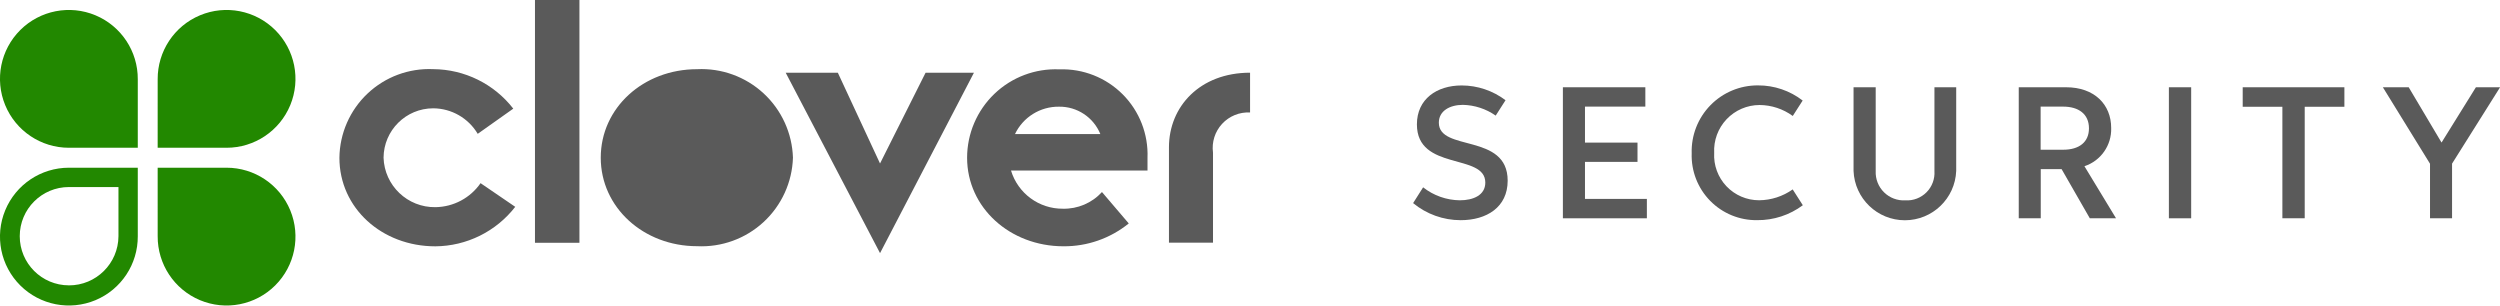
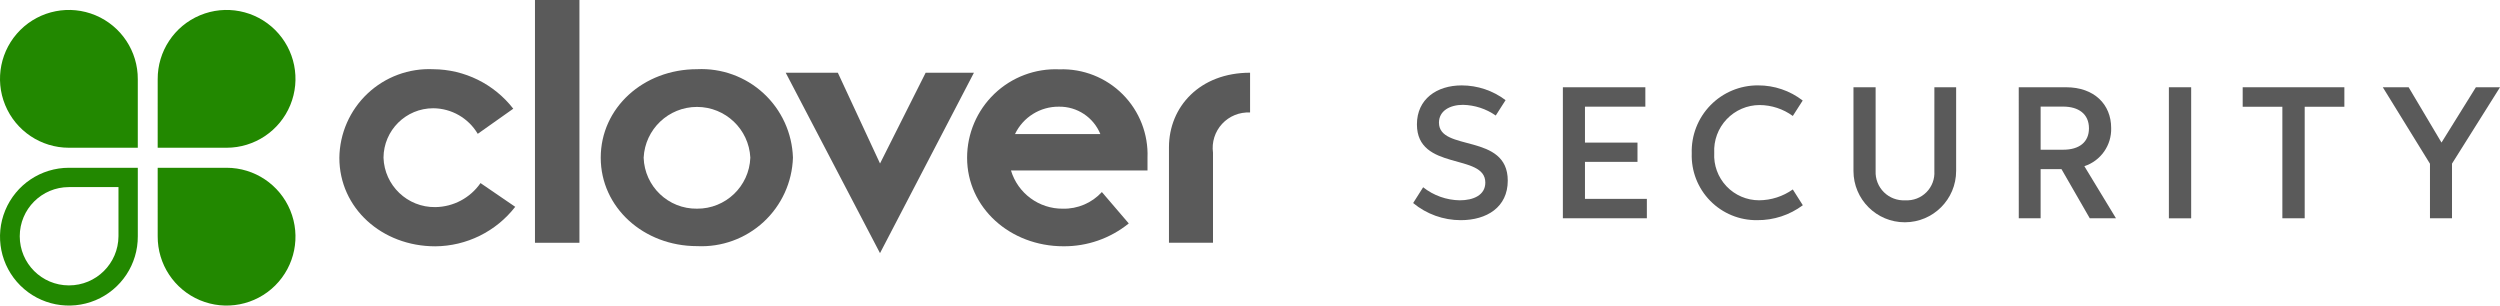
- <svg xmlns="http://www.w3.org/2000/svg" id="Group_5866" data-name="Group 5866" width="186.108" height="22.747" viewBox="0 0 186.108 22.747">
-   <g id="Group_5863" data-name="Group 5863" transform="translate(105.2 6.357)">
-     <path id="Path_4418" data-name="Path 4418" d="M102.939,38.783c1.018,0,1.9-.387,1.9-1.32,0-2.214-5.092-.833-5.092-4.33,0-1.889,1.481-2.9,3.332-2.9a5.425,5.425,0,0,1,3.266,1.1l-.732,1.145a4.429,4.429,0,0,0-2.441-.8c-.968,0-1.792.442-1.792,1.326,0,2.188,5.124.744,5.124,4.317,0,1.978-1.565,2.942-3.5,2.942a5.56,5.56,0,0,1-3.539-1.271l.744-1.175A4.507,4.507,0,0,0,102.939,38.783Z" transform="translate(-99.468 -30.229)" fill="#5a5a5a" />
-     <path id="Path_4419" data-name="Path 4419" d="M110.011,30.36h6.139V31.8h-4.494V34.48h3.91v1.435h-3.91v2.756h4.607v1.443h-6.252Z" transform="translate(-98.865 -30.221)" fill="#5a5a5a" />
-     <path id="Path_4420" data-name="Path 4420" d="M127.354,39.15a5.593,5.593,0,0,1-3.392,1.111,4.81,4.81,0,0,1-4.881-4.974,4.906,4.906,0,0,1,4.94-5.058,5.391,5.391,0,0,1,3.321,1.127l-.737,1.149a4.243,4.243,0,0,0-2.471-.816,3.39,3.39,0,0,0-3.379,3.564A3.344,3.344,0,0,0,124.1,38.78a4.383,4.383,0,0,0,2.5-.808Z" transform="translate(-98.346 -30.229)" fill="#5a5a5a" />
-     <path id="Path_4421" data-name="Path 4421" d="M136.5,30.36h1.62v6.228a3.824,3.824,0,0,1-7.642,0V30.36h1.649V36.6a2.091,2.091,0,0,0,2.21,2.179A2.047,2.047,0,0,0,136.5,36.6Z" transform="translate(-97.694 -30.221)" fill="#5a5a5a" />
-     <path id="Path_4422" data-name="Path 4422" d="M142.11,30.36h3.526c2.1,0,3.355,1.279,3.355,3.03A2.9,2.9,0,0,1,147,36.238l2.352,3.876H147.4l-2.1-3.66h-1.552v3.66H142.11Zm3.308,4.65c1.2,0,1.919-.572,1.919-1.594,0-1.073-.783-1.615-1.919-1.615h-1.679v3.21Z" transform="translate(-97.028 -30.221)" fill="#5a5a5a" />
-     <path id="Path_4423" data-name="Path 4423" d="M152.682,30.36h1.659v9.754h-1.659Z" transform="translate(-96.423 -30.221)" fill="#5a5a5a" />
-     <path id="Path_4424" data-name="Path 4424" d="M165.449,31.812h-2.954v8.3h-1.662v-8.3h-2.954V30.36h7.57Z" transform="translate(-96.125 -30.221)" fill="#5a5a5a" />
-     <path id="Path_4425" data-name="Path 4425" d="M172.9,36.045v4.069h-1.641V36.053l-3.51-5.693h1.923l2.445,4.116,2.558-4.116h1.8Z" transform="translate(-95.561 -30.221)" fill="#5a5a5a" />
-   </g>
-   <g id="Group_5865" data-name="Group 5865">
-     <g id="Group_5864" data-name="Group 5864">
-       <path id="Path_4426" data-name="Path 4426" d="M36.951,39.334A7.6,7.6,0,0,1,31,42.274c-3.976,0-7.138-2.845-7.138-6.589a6.682,6.682,0,0,1,6.989-6.6,7.6,7.6,0,0,1,5.954,2.94L34.158,33.9a3.879,3.879,0,0,0-3.31-1.9,3.7,3.7,0,0,0-3.7,3.679,3.805,3.805,0,0,0,3.86,3.68,4.153,4.153,0,0,0,3.362-1.787Z" transform="translate(1.405 -23.937)" fill="#5a5a5a" />
-       <rect id="Rectangle_3003" data-name="Rectangle 3003" width="3.31" height="18.073" transform="translate(39.825)" fill="#5a5a5a" />
-       <path id="Path_4427" data-name="Path 4427" d="M49.423,39.472a3.975,3.975,0,1,1,.011,0m0-10.384a6.81,6.81,0,0,1,7.138,6.588,6.81,6.81,0,0,1-7.138,6.589c-3.976,0-7.17-2.877-7.17-6.589s3.173-6.588,7.17-6.588" transform="translate(2.458 -23.937)" fill="#5a5a5a" />
-       <path id="Path_4428" data-name="Path 4428" d="M55.287,29.337h3.881l3.141,6.757L65.7,29.337h3.6l-6.99,13.43Z" transform="translate(3.203 -23.923)" fill="#5a5a5a" />
-       <path id="Path_4429" data-name="Path 4429" d="M77.98,33.919a3.277,3.277,0,0,0-3.078-2.04,3.583,3.583,0,0,0-3.278,2.04H77.98Zm2.114,6.652a7.624,7.624,0,0,1-4.864,1.7c-3.976,0-7.17-2.877-7.17-6.589A6.589,6.589,0,0,1,74.934,29.1a6.344,6.344,0,0,1,6.556,6.588v.942H71.328a4,4,0,0,0,3.86,2.844A3.817,3.817,0,0,0,78.1,38.234ZM83.087,34.9c0-3.024,2.3-5.551,6.038-5.551v2.961A2.642,2.642,0,0,0,86.366,35.3v6.7H83.087Z" transform="translate(3.934 -23.937)" fill="#5a5a5a" />
-       <path id="Path_4430" data-name="Path 4430" d="M10.22,30.076a5.129,5.129,0,1,0-5.129,5.1H10.22Zm1.481,0a5.129,5.129,0,1,1,5.129,5.1H11.7Zm0,11.685a5.129,5.129,0,1,0,5.129-5.1H11.7Zm-6.61,3.659a3.681,3.681,0,0,0,3.691-3.659V38.1H5.092a3.659,3.659,0,0,0,0,7.318Zm5.129-3.659a5.129,5.129,0,1,1-5.129-5.1H10.22Z" transform="translate(0.037 -24.176)" fill="#280" />
+ <svg xmlns="http://www.w3.org/2000/svg" width="228.895" height="27.977" viewBox="0 0 228.895 27.977">
+   <g id="Group_5866" data-name="Group 5866" transform="translate(0.037 -24.216)">
+     <g id="Group_5863" data-name="Group 5863" transform="translate(129.348 32.035)">
+       <path id="Path_4418" data-name="Path 4418" d="M103.737,40.75c1.252,0,2.339-.476,2.339-1.624,0-2.723-6.262-1.025-6.262-5.326,0-2.324,1.822-3.571,4.1-3.571a6.672,6.672,0,0,1,4.017,1.35l-.9,1.408a5.448,5.448,0,0,0-3-.978c-1.191,0-2.2.544-2.2,1.631,0,2.692,6.3.915,6.3,5.309,0,2.433-1.924,3.619-4.305,3.619A6.839,6.839,0,0,1,99.468,41l.915-1.445A5.543,5.543,0,0,0,103.737,40.75Z" transform="translate(-99.468 -30.229)" fill="#5a5a5a" />
+       <path id="Path_4419" data-name="Path 4419" d="M110.011,30.36h7.551v1.775h-5.528v3.292h4.808v1.764h-4.808v3.39H117.7v1.775h-7.69Z" transform="translate(-96.302 -30.19)" fill="#5a5a5a" />
+       <path id="Path_4420" data-name="Path 4420" d="M129.256,41.2a6.879,6.879,0,0,1-4.171,1.367,5.916,5.916,0,0,1-6-6.118,6.034,6.034,0,0,1,6.076-6.221,6.631,6.631,0,0,1,4.084,1.386l-.906,1.413a5.218,5.218,0,0,0-3.039-1,4.17,4.17,0,0,0-4.156,4.383,4.113,4.113,0,0,0,4.114,4.338,5.391,5.391,0,0,0,3.08-.993Z" transform="translate(-93.578 -30.229)" fill="#5a5a5a" />
+       <path id="Path_4421" data-name="Path 4421" d="M137.88,30.36h1.992v7.66a4.7,4.7,0,0,1-9.4.005V30.36H132.5v7.67a2.571,2.571,0,0,0,2.718,2.68,2.517,2.517,0,0,0,2.66-2.68Z" transform="translate(-90.157 -30.19)" fill="#5a5a5a" />
+       <path id="Path_4422" data-name="Path 4422" d="M142.11,30.36h4.336c2.578,0,4.126,1.573,4.126,3.727a3.565,3.565,0,0,1-2.454,3.5l2.893,4.767h-2.4l-2.589-4.5h-1.909v4.5h-2Zm4.069,5.719c1.48,0,2.36-.7,2.36-1.961,0-1.32-.964-1.987-2.36-1.987h-2.065v3.948Z" transform="translate(-86.663 -30.19)" fill="#5a5a5a" />
+       <path id="Path_4423" data-name="Path 4423" d="M152.682,30.36h2.04v12h-2.04Z" transform="translate(-83.488 -30.19)" fill="#5a5a5a" />
+       <path id="Path_4424" data-name="Path 4424" d="M167.189,32.145h-3.633V42.356h-2.044V32.145h-3.633V30.36h9.31Z" transform="translate(-81.928 -30.19)" fill="#5a5a5a" />
+       <path id="Path_4425" data-name="Path 4425" d="M174.081,37.352v5h-2.018V37.362l-4.317-7h2.365l3.008,5.062,3.147-5.062h2.209Z" transform="translate(-78.965 -30.19)" fill="#5a5a5a" />
+     </g>
+     <g id="Group_5865" data-name="Group 5865" transform="translate(-0.037 24.216)">
+       <g id="Group_5864" data-name="Group 5864">
+         <path id="Path_4426" data-name="Path 4426" d="M39.96,41.691a9.351,9.351,0,0,1-7.322,3.616c-4.89,0-8.78-3.5-8.78-8.1a8.218,8.218,0,0,1,8.6-8.115,9.351,9.351,0,0,1,7.323,3.616l-3.252,2.3a4.771,4.771,0,0,0-4.071-2.341A4.551,4.551,0,0,0,27.9,37.191a4.68,4.68,0,0,0,4.747,4.526,5.107,5.107,0,0,0,4.135-2.2Z" transform="translate(7.213 -22.755)" fill="#5a5a5a" />
+         <rect id="Rectangle_3003" data-name="Rectangle 3003" width="4.071" height="22.228" transform="translate(48.981)" fill="#5a5a5a" />
+         <path id="Path_4427" data-name="Path 4427" d="M51.069,41.861a4.851,4.851,0,0,0,4.89-4.669,4.89,4.89,0,0,0-9.768,0,4.825,4.825,0,0,0,4.89,4.669m0-12.771a8.376,8.376,0,0,1,8.78,8.1,8.376,8.376,0,0,1-8.78,8.1c-4.89,0-8.819-3.538-8.819-8.1s3.9-8.1,8.819-8.1" transform="translate(12.74 -22.755)" fill="#5a5a5a" />
+         <path id="Path_4428" data-name="Path 4428" d="M55.287,29.337H60.06l3.863,8.311L68.1,29.337H72.52l-8.6,16.518Z" transform="translate(16.651 -22.678)" fill="#5a5a5a" />
+         <path id="Path_4429" data-name="Path 4429" d="M80.261,35.029a4.031,4.031,0,0,0-3.785-2.51,4.407,4.407,0,0,0-4.032,2.51h7.817Zm2.6,8.181A9.377,9.377,0,0,1,76.879,45.3c-4.89,0-8.819-3.538-8.819-8.1a8.1,8.1,0,0,1,8.454-8.1,7.8,7.8,0,0,1,8.063,8.1v1.159h-12.5a4.915,4.915,0,0,0,4.747,3.5A4.7,4.7,0,0,0,80.4,40.336Zm3.681-6.972c0-3.719,2.835-6.828,7.426-6.828v3.642a3.25,3.25,0,0,0-3.394,3.68v8.246H86.542Z" transform="translate(20.486 -22.752)" fill="#5a5a5a" />
+         <path id="Path_4430" data-name="Path 4430" d="M12.579,31.263a6.308,6.308,0,1,0-6.308,6.269h6.308Zm1.822,0a6.308,6.308,0,1,1,6.308,6.269H14.4Zm0,14.372a6.308,6.308,0,1,0,6.308-6.269H14.4Zm-8.129,4.5a4.528,4.528,0,0,0,4.539-4.5v-4.5H6.271a4.5,4.5,0,0,0,0,9Zm6.308-4.5a6.308,6.308,0,1,1-6.308-6.269h6.308Z" transform="translate(0.037 -24.005)" fill="#280" />
+       </g>
    </g>
  </g>
</svg>
